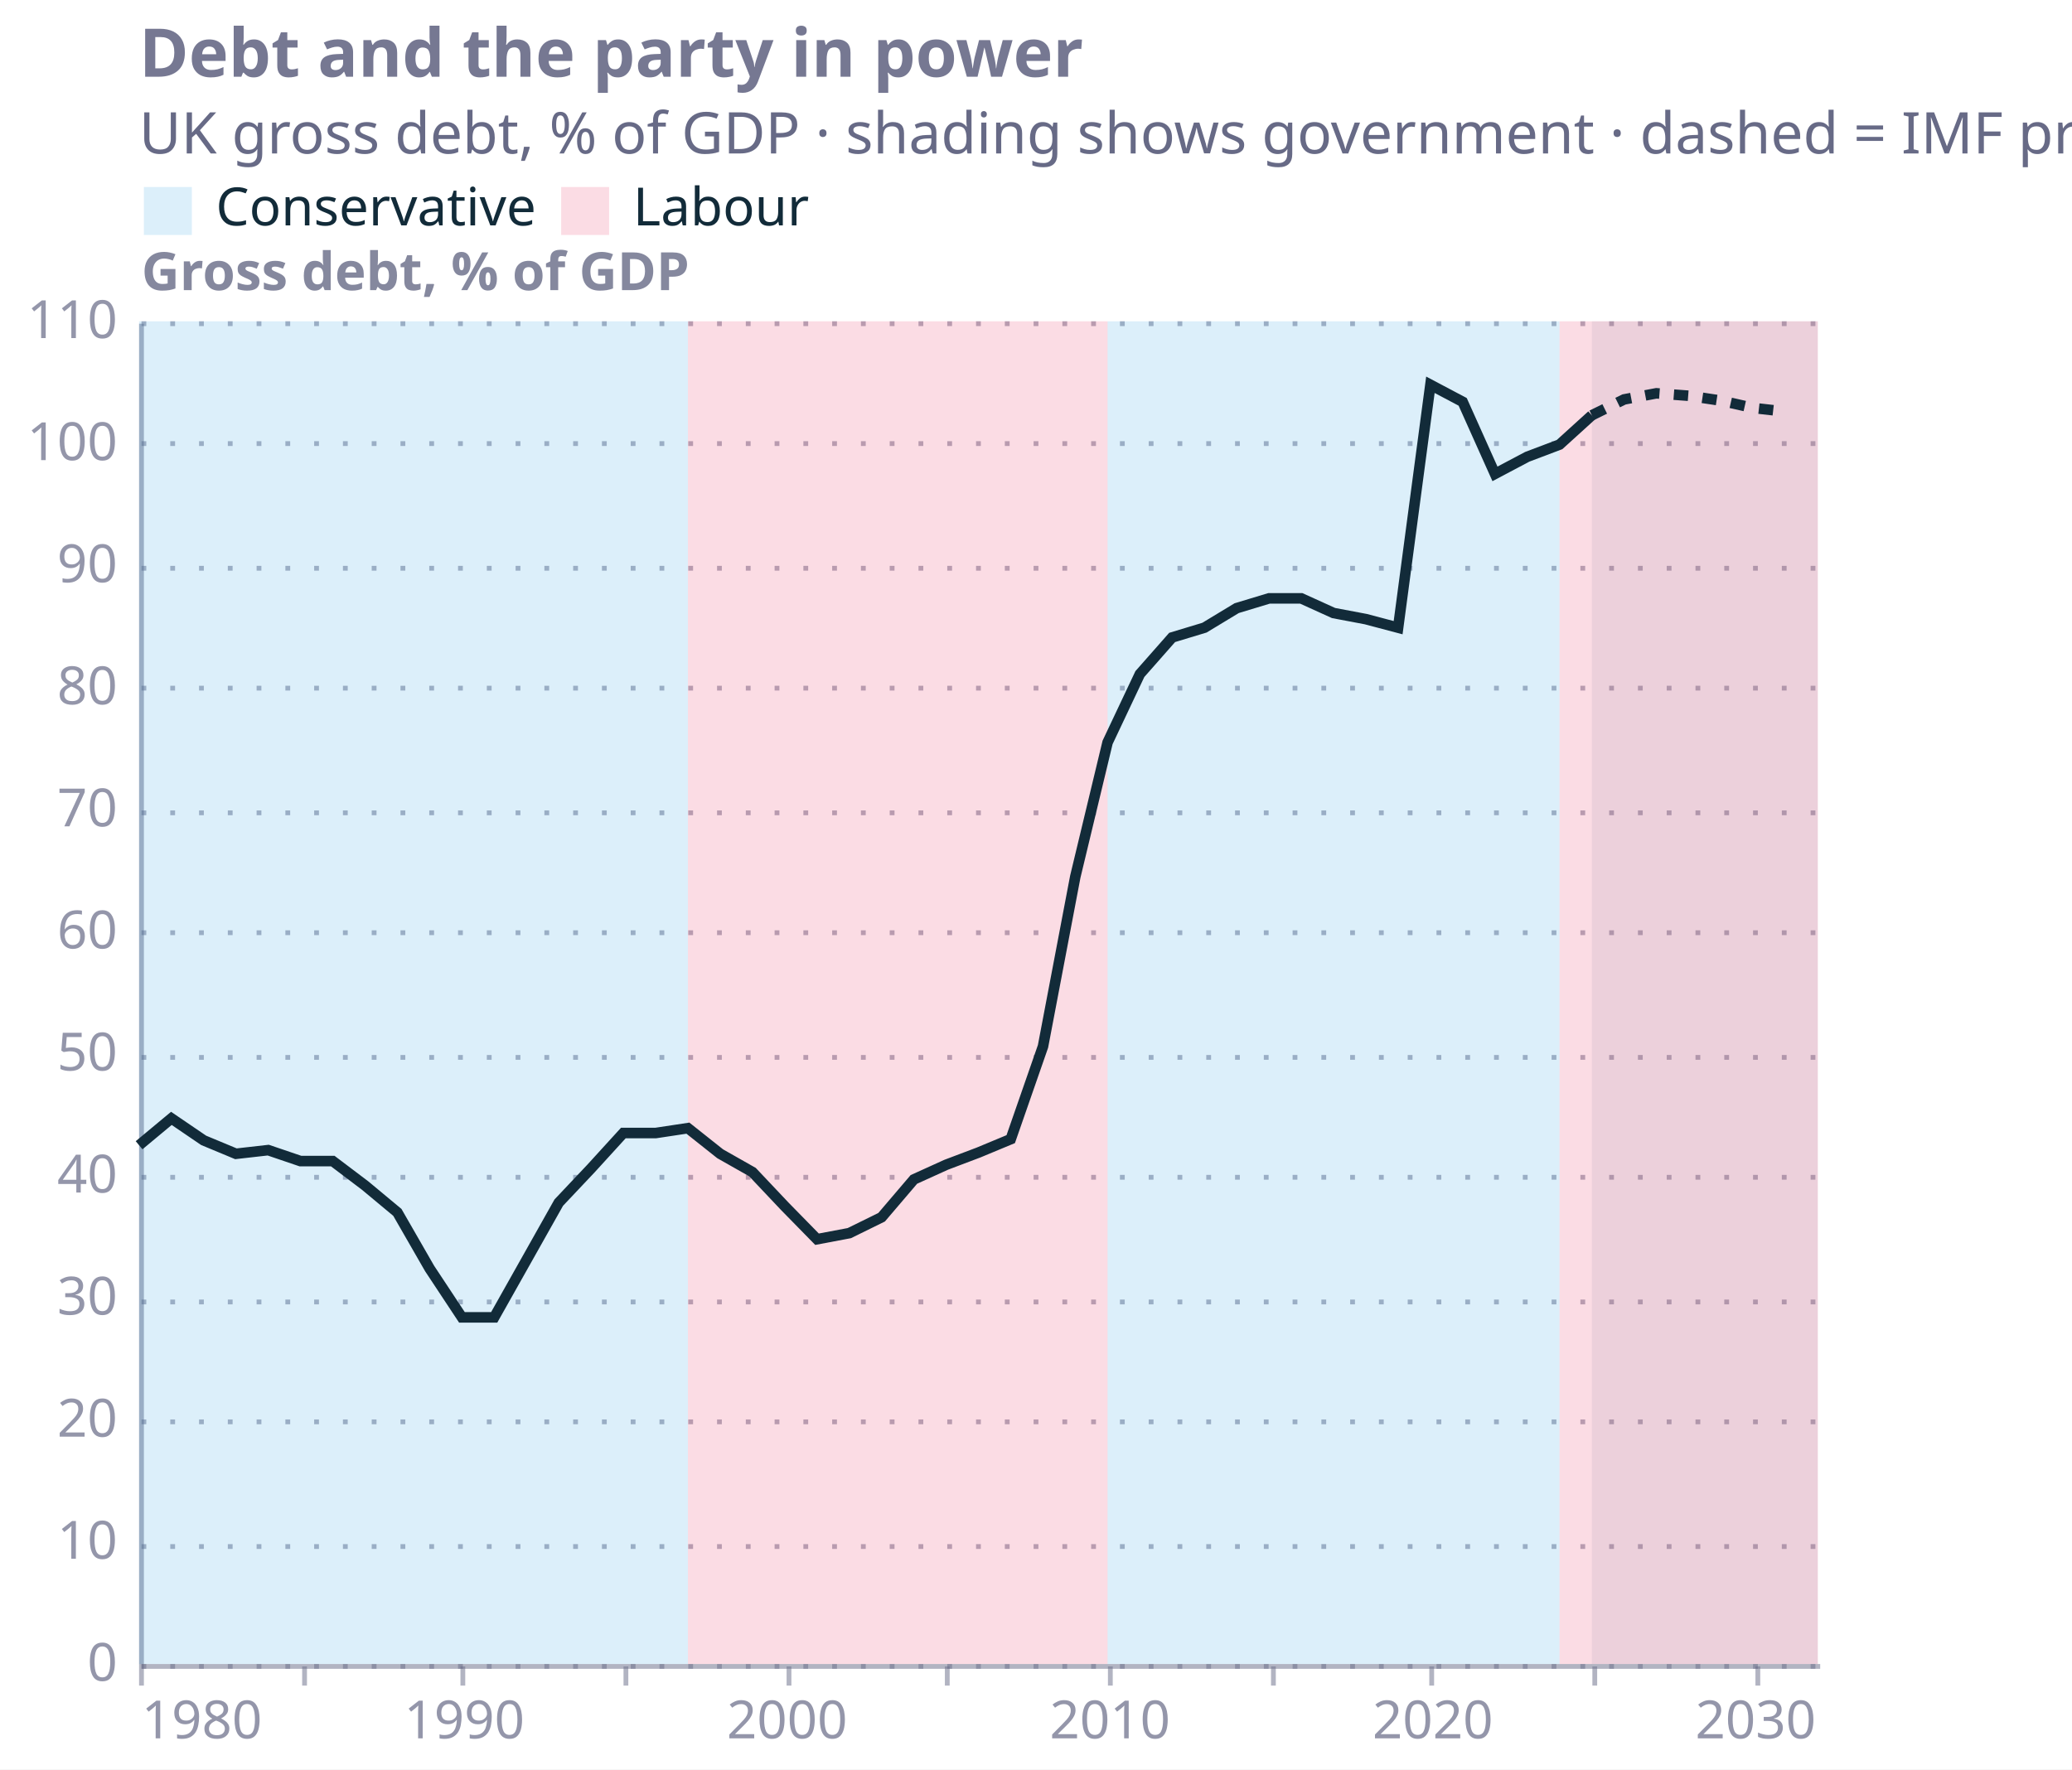
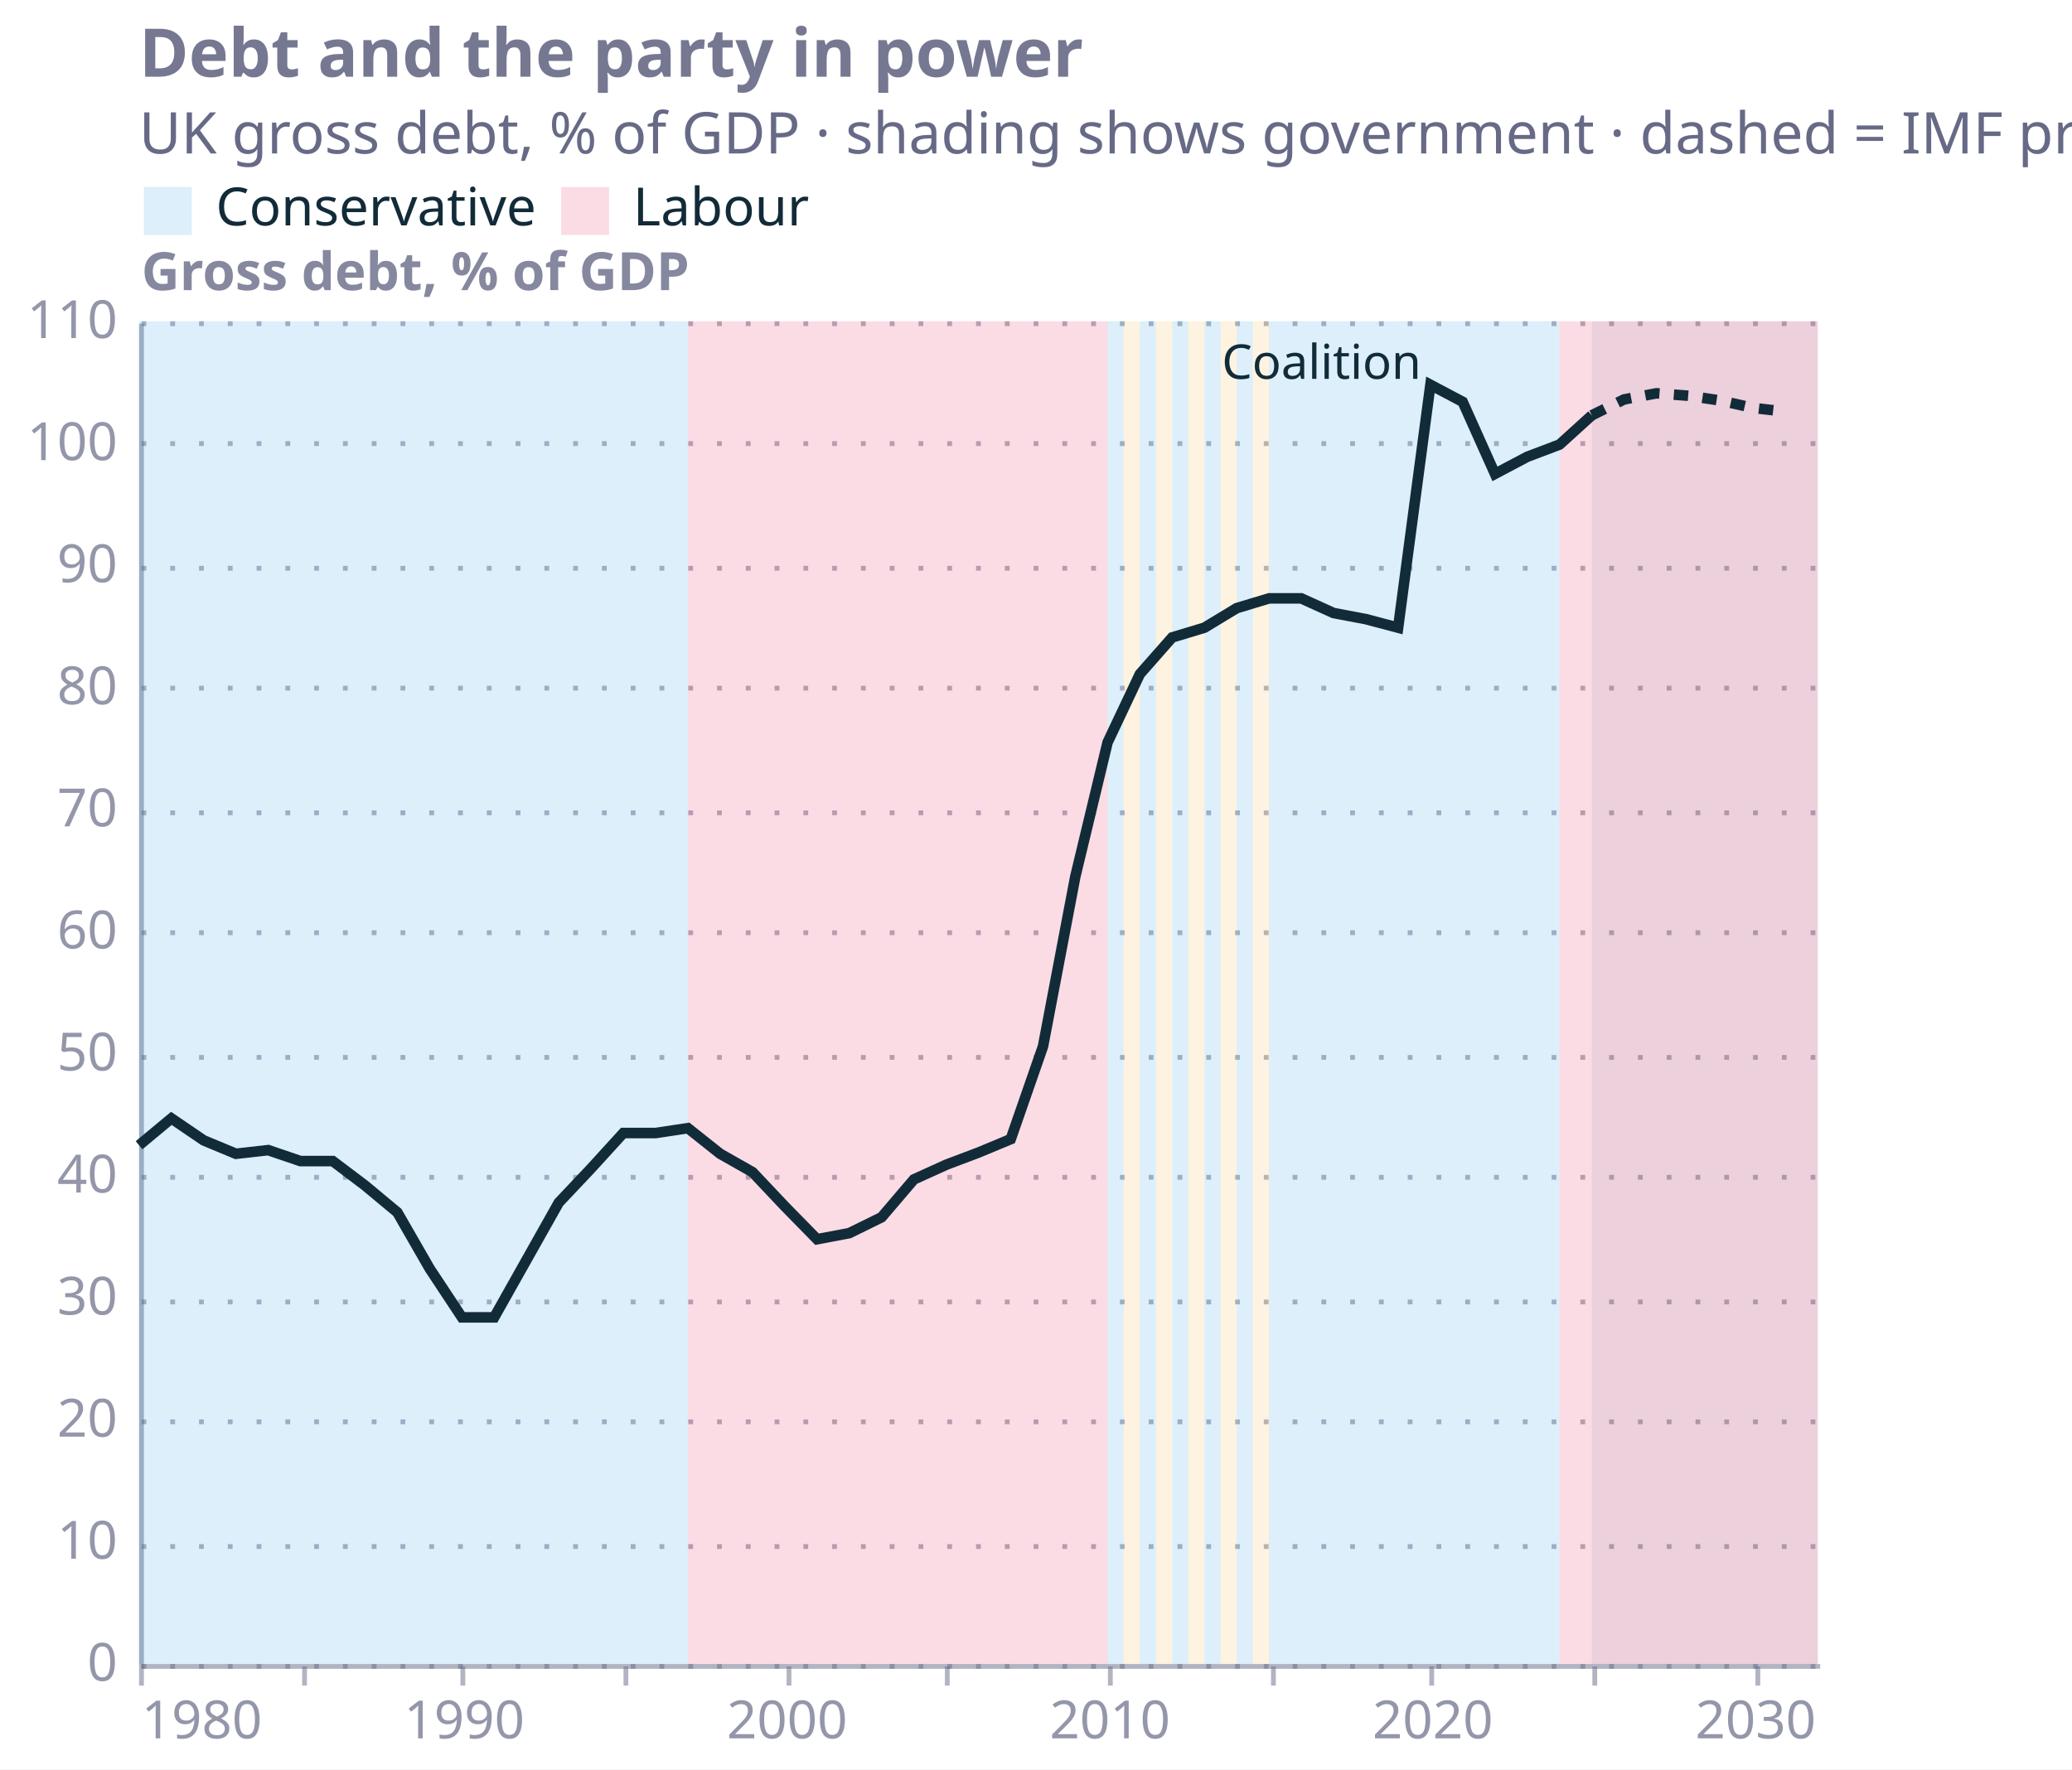
<svg xmlns="http://www.w3.org/2000/svg" version="1.1" class="marks" width="432" height="369" viewBox="0 0 432 369">
  <rect width="432" height="369" fill="white" />
  <g fill="none" stroke-miterlimit="10" transform="translate(29,67)">
    <g class="mark-group role-frame root" role="graphics-object" aria-roledescription="group mark container">
      <g transform="translate(0,0)">
        <path class="background" aria-hidden="true" d="M0,0h350v280h-350Z" />
        <g>
          <g class="mark-group role-axis" aria-hidden="true">
            <g transform="translate(0.5,0.5)">
              <path class="background" aria-hidden="true" d="M0,0h0v0h0Z" pointer-events="none" />
              <g>
                <g class="mark-rule role-axis-grid" pointer-events="none">
                  <line transform="translate(0,280)" x2="350" y2="0" stroke="#676A86" stroke-opacity="0.5" stroke-width="1" stroke-dasharray="1,5" opacity="1" />
                  <line transform="translate(0,255)" x2="350" y2="0" stroke="#676A86" stroke-opacity="0.5" stroke-width="1" stroke-dasharray="1,5" opacity="1" />
                  <line transform="translate(0,229)" x2="350" y2="0" stroke="#676A86" stroke-opacity="0.5" stroke-width="1" stroke-dasharray="1,5" opacity="1" />
                  <line transform="translate(0,204)" x2="350" y2="0" stroke="#676A86" stroke-opacity="0.5" stroke-width="1" stroke-dasharray="1,5" opacity="1" />
                  <line transform="translate(0,178)" x2="350" y2="0" stroke="#676A86" stroke-opacity="0.5" stroke-width="1" stroke-dasharray="1,5" opacity="1" />
                  <line transform="translate(0,153)" x2="350" y2="0" stroke="#676A86" stroke-opacity="0.5" stroke-width="1" stroke-dasharray="1,5" opacity="1" />
                  <line transform="translate(0,127)" x2="350" y2="0" stroke="#676A86" stroke-opacity="0.5" stroke-width="1" stroke-dasharray="1,5" opacity="1" />
                  <line transform="translate(0,102)" x2="350" y2="0" stroke="#676A86" stroke-opacity="0.5" stroke-width="1" stroke-dasharray="1,5" opacity="1" />
                  <line transform="translate(0,76)" x2="350" y2="0" stroke="#676A86" stroke-opacity="0.5" stroke-width="1" stroke-dasharray="1,5" opacity="1" />
                  <line transform="translate(0,51)" x2="350" y2="0" stroke="#676A86" stroke-opacity="0.5" stroke-width="1" stroke-dasharray="1,5" opacity="1" />
                  <line transform="translate(0,25)" x2="350" y2="0" stroke="#676A86" stroke-opacity="0.5" stroke-width="1" stroke-dasharray="1,5" opacity="1" />
                  <line transform="translate(0,0)" x2="350" y2="0" stroke="#676A86" stroke-opacity="0.5" stroke-width="1" stroke-dasharray="1,5" opacity="1" />
                </g>
              </g>
              <path class="foreground" aria-hidden="true" d="" pointer-events="none" display="none" />
            </g>
          </g>
          <g class="mark-group role-axis" role="graphics-symbol" aria-roledescription="axis" aria-label="X-axis for a linear scale with values from 1980 to 2032">
            <g transform="translate(0.5,280.5)">
              <path class="background" aria-hidden="true" d="M0,0h0v0h0Z" pointer-events="none" />
              <g>
                <g class="mark-rule role-axis-tick" pointer-events="none">
                  <line transform="translate(0,0)" x2="0" y2="4" stroke="#676A86" stroke-opacity="0.5" stroke-width="1" opacity="1" />
                  <line transform="translate(34,0)" x2="0" y2="4" stroke="#676A86" stroke-opacity="0.5" stroke-width="1" opacity="1" />
                  <line transform="translate(67,0)" x2="0" y2="4" stroke="#676A86" stroke-opacity="0.5" stroke-width="1" opacity="1" />
                  <line transform="translate(101,0)" x2="0" y2="4" stroke="#676A86" stroke-opacity="0.5" stroke-width="1" opacity="1" />
                  <line transform="translate(135,0)" x2="0" y2="4" stroke="#676A86" stroke-opacity="0.5" stroke-width="1" opacity="1" />
                  <line transform="translate(168,0)" x2="0" y2="4" stroke="#676A86" stroke-opacity="0.5" stroke-width="1" opacity="1" />
                  <line transform="translate(202,0)" x2="0" y2="4" stroke="#676A86" stroke-opacity="0.5" stroke-width="1" opacity="1" />
                  <line transform="translate(236,0)" x2="0" y2="4" stroke="#676A86" stroke-opacity="0.5" stroke-width="1" opacity="1" />
                  <line transform="translate(269,0)" x2="0" y2="4" stroke="#676A86" stroke-opacity="0.5" stroke-width="1" opacity="1" />
                  <line transform="translate(303,0)" x2="0" y2="4" stroke="#676A86" stroke-opacity="0.5" stroke-width="1" opacity="1" />
                  <line transform="translate(337,0)" x2="0" y2="4" stroke="#676A86" stroke-opacity="0.5" stroke-width="1" opacity="1" />
                </g>
                <g class="mark-text role-axis-label" pointer-events="none">
                  <text text-anchor="start" transform="translate(0,15)" font-family="Circular Std" font-size="11px" fill="#676A86" fill-opacity="0.7" opacity="1">1980</text>
                  <text text-anchor="middle" transform="translate(33.65385,15)" font-family="Circular Std" font-size="11px" fill="#676A86" fill-opacity="0.7" opacity="0">1985</text>
                  <text text-anchor="middle" transform="translate(67.30769,15)" font-family="Circular Std" font-size="11px" fill="#676A86" fill-opacity="0.7" opacity="1">1990</text>
                  <text text-anchor="middle" transform="translate(100.9615,15)" font-family="Circular Std" font-size="11px" fill="#676A86" fill-opacity="0.7" opacity="0">1995</text>
                  <text text-anchor="middle" transform="translate(134.6154,15)" font-family="Circular Std" font-size="11px" fill="#676A86" fill-opacity="0.7" opacity="1">2000</text>
                  <text text-anchor="middle" transform="translate(168.2692,15)" font-family="Circular Std" font-size="11px" fill="#676A86" fill-opacity="0.7" opacity="0">2005</text>
                  <text text-anchor="middle" transform="translate(201.9231,15)" font-family="Circular Std" font-size="11px" fill="#676A86" fill-opacity="0.7" opacity="1">2010</text>
                  <text text-anchor="middle" transform="translate(235.5769,15)" font-family="Circular Std" font-size="11px" fill="#676A86" fill-opacity="0.7" opacity="0">2015</text>
                  <text text-anchor="middle" transform="translate(269.2308,15)" font-family="Circular Std" font-size="11px" fill="#676A86" fill-opacity="0.7" opacity="1">2020</text>
                  <text text-anchor="middle" transform="translate(302.8846,15)" font-family="Circular Std" font-size="11px" fill="#676A86" fill-opacity="0.7" opacity="0">2025</text>
                  <text text-anchor="middle" transform="translate(336.5385,15)" font-family="Circular Std" font-size="11px" fill="#676A86" fill-opacity="0.7" opacity="1">2030</text>
                </g>
                <g class="mark-rule role-axis-domain" pointer-events="none">
                  <line transform="translate(0,0)" x2="350" y2="0" stroke="#676A86" stroke-opacity="0.5" stroke-width="1" opacity="1" />
                </g>
              </g>
              <path class="foreground" aria-hidden="true" d="" pointer-events="none" display="none" />
            </g>
          </g>
          <g class="mark-group role-axis" role="graphics-symbol" aria-roledescription="axis" aria-label="Y-axis titled 'Gross debt, % of GDP' for a linear scale with values from 0 to 110">
            <g transform="translate(0.5,0.5)">
              <path class="background" aria-hidden="true" d="M0,0h0v0h0Z" pointer-events="none" />
              <g>
                <g class="mark-text role-axis-label" pointer-events="none">
                  <text text-anchor="end" transform="translate(-5,283)" font-family="Circular Std" font-size="11px" fill="#676A86" fill-opacity="0.7" opacity="1">0</text>
                  <text text-anchor="end" transform="translate(-5,257.5455)" font-family="Circular Std" font-size="11px" fill="#676A86" fill-opacity="0.7" opacity="1">10</text>
                  <text text-anchor="end" transform="translate(-5,232.0909)" font-family="Circular Std" font-size="11px" fill="#676A86" fill-opacity="0.7" opacity="1">20</text>
                  <text text-anchor="end" transform="translate(-5,206.6364)" font-family="Circular Std" font-size="11px" fill="#676A86" fill-opacity="0.7" opacity="1">30</text>
                  <text text-anchor="end" transform="translate(-5,181.1818)" font-family="Circular Std" font-size="11px" fill="#676A86" fill-opacity="0.7" opacity="1">40</text>
                  <text text-anchor="end" transform="translate(-5,155.7273)" font-family="Circular Std" font-size="11px" fill="#676A86" fill-opacity="0.7" opacity="1">50</text>
                  <text text-anchor="end" transform="translate(-5,130.2727)" font-family="Circular Std" font-size="11px" fill="#676A86" fill-opacity="0.7" opacity="1">60</text>
                  <text text-anchor="end" transform="translate(-5,104.8182)" font-family="Circular Std" font-size="11px" fill="#676A86" fill-opacity="0.7" opacity="1">70</text>
                  <text text-anchor="end" transform="translate(-5,79.36364)" font-family="Circular Std" font-size="11px" fill="#676A86" fill-opacity="0.7" opacity="1">80</text>
                  <text text-anchor="end" transform="translate(-5,53.90909)" font-family="Circular Std" font-size="11px" fill="#676A86" fill-opacity="0.7" opacity="1">90</text>
                  <text text-anchor="end" transform="translate(-5,28.45455)" font-family="Circular Std" font-size="11px" fill="#676A86" fill-opacity="0.7" opacity="1">100</text>
                  <text text-anchor="end" transform="translate(-5,3)" font-family="Circular Std" font-size="11px" fill="#676A86" fill-opacity="0.7" opacity="1">110</text>
                </g>
                <g class="mark-rule role-axis-domain" pointer-events="none">
                  <line transform="translate(0,280)" x2="0" y2="-280" stroke="#676A86" stroke-opacity="0.5" stroke-width="1" opacity="1" />
                </g>
                <g class="mark-text role-axis-title" pointer-events="none">
                  <text text-anchor="start" transform="translate(0,-7)" font-family="Circular Std" font-size="11px" font-weight="bold" fill="#676A86" fill-opacity="0.8" opacity="1">Gross debt, % of GDP</text>
                </g>
              </g>
              <path class="foreground" aria-hidden="true" d="" pointer-events="none" display="none" />
            </g>
          </g>
          <g class="mark-rect role-mark layer_0_marks" role="graphics-object" aria-roledescription="rect mark container">
            <path aria-label="x0: 1980; x1: 1997; party: Conservative" role="graphics-symbol" aria-roledescription="rect mark" d="M0,0h114.423v280h-114.423Z" fill="#0087DC" opacity="0.14" />
            <path aria-label="x0: 1997; x1: 2010; party: Labour" role="graphics-symbol" aria-roledescription="rect mark" d="M114.423,0h87.5v280h-87.5Z" fill="#E4003B" opacity="0.14" />
-             <path aria-label="x0: 2010; x1: 2024; party: Conservative" role="graphics-symbol" aria-roledescription="rect mark" d="M201.923,0h94.231v280h-94.231Z" fill="#0087DC" opacity="0.14" />
+             <path aria-label="x0: 2015; x1: 2024; party: Conservative" role="graphics-symbol" aria-roledescription="rect mark" d="M235.577,0h60.577v280h-60.577Z" fill="#0087DC" opacity="0.14" />
            <path aria-label="x0: 2024; x1: 2032; party: Labour" role="graphics-symbol" aria-roledescription="rect mark" d="M296.154,0h53.846v280h-53.846Z" fill="#E4003B" opacity="0.14" />
          </g>
          <g class="mark-rect role-mark layer_1_marks" role="graphics-object" aria-roledescription="rect mark container">
+             <path aria-label="x0: 2010; x1: 2010.5; c: #0087DC" role="graphics-symbol" aria-roledescription="rect mark" d="M201.923,0h3.365v280h-3.365Z" fill="#0087DC" opacity="0.14" />
+             <path aria-label="x0: 2010.5; x1: 2011; c: #FAA61A" role="graphics-symbol" aria-roledescription="rect mark" d="M205.288,0h3.365v280h-3.365Z" fill="#FAA61A" opacity="0.14" />
+             <path aria-label="x0: 2011; x1: 2011.5; c: #0087DC" role="graphics-symbol" aria-roledescription="rect mark" d="M208.654,0h3.365v280h-3.365Z" fill="#0087DC" opacity="0.14" />
+             <path aria-label="x0: 2011.5; x1: 2012; c: #FAA61A" role="graphics-symbol" aria-roledescription="rect mark" d="M212.019,0h3.365v280h-3.365Z" fill="#FAA61A" opacity="0.14" />
+             <path aria-label="x0: 2012; x1: 2012.5; c: #0087DC" role="graphics-symbol" aria-roledescription="rect mark" d="M215.385,0h3.365v280h-3.365Z" fill="#0087DC" opacity="0.14" />
+             <path aria-label="x0: 2012.5; x1: 2013; c: #FAA61A" role="graphics-symbol" aria-roledescription="rect mark" d="M218.75,0h3.365v280h-3.365Z" fill="#FAA61A" opacity="0.14" />
+             <path aria-label="x0: 2013; x1: 2013.5; c: #0087DC" role="graphics-symbol" aria-roledescription="rect mark" d="M222.115,0h3.365v280h-3.365Z" fill="#0087DC" opacity="0.14" />
+             <path aria-label="x0: 2013.5; x1: 2014; c: #FAA61A" role="graphics-symbol" aria-roledescription="rect mark" d="M225.481,0h3.365v280h-3.365Z" fill="#FAA61A" opacity="0.14" />
+             <path aria-label="x0: 2014; x1: 2014.5; c: #0087DC" role="graphics-symbol" aria-roledescription="rect mark" d="M228.846,0h3.365v280h-3.365Z" fill="#0087DC" opacity="0.14" />
+             <path aria-label="x0: 2014.5; x1: 2015; c: #FAA61A" role="graphics-symbol" aria-roledescription="rect mark" d="M232.212,0h3.365v280h-3.365Z" fill="#FAA61A" opacity="0.14" />
+           </g>
+           <g class="mark-rect role-mark layer_2_marks" role="graphics-object" aria-roledescription="rect mark container">
            <path aria-label="x0: 2025; x1: 2032" role="graphics-symbol" aria-roledescription="rect mark" d="M302.885,0h47.115v280h-47.115Z" fill="#676A86" opacity="0.1" />
          </g>
-           <g class="mark-line role-mark layer_2_marks" role="graphics-object" aria-roledescription="line mark container">
+           <g class="mark-line role-mark layer_3_marks" role="graphics-object" aria-roledescription="line mark container">
            <path aria-label="year: 1980; Gross debt, % of GDP: 42.5" role="graphics-symbol" aria-roledescription="line mark" d="M0,171.818L6.731,166.218L13.462,170.8L20.192,173.6L26.923,172.836L33.654,175.127L40.385,175.127L47.115,180.218L53.846,185.818L60.577,197.527L67.308,207.709L74.038,207.709L80.769,195.745L87.5,183.782L94.231,176.655L100.962,169.273L107.692,169.273L114.423,168.255L121.154,173.6L127.885,177.418L134.615,184.545L141.346,191.418L148.077,190.145L154.808,186.836L161.538,178.945L168.269,175.891L175,173.345L181.731,170.545L188.462,151.2L195.192,115.818L201.923,87.818L208.654,73.564L215.385,65.927L222.115,63.891L228.846,59.818L235.577,57.782L242.308,57.782L249.038,60.836L255.769,62.109L262.5,63.891L269.231,13.236L275.962,16.8L282.692,31.818L289.423,28.255L296.154,25.709L302.885,19.6" stroke="#122b39" stroke-width="2.2" />
          </g>
-           <g class="mark-line role-mark layer_3_marks" role="graphics-object" aria-roledescription="line mark container">
+           <g class="mark-line role-mark layer_4_marks" role="graphics-object" aria-roledescription="line mark container">
            <path aria-label="year: 2025; debt: 102.3" role="graphics-symbol" aria-roledescription="line mark" d="M302.885,19.6L309.615,16.291L316.346,15.018L323.077,15.527L329.808,16.545L336.538,18.073L343.269,18.836" stroke="#122b39" stroke-width="2.2" stroke-dasharray="3,3" />
+           </g>
+           <g class="mark-text role-mark layer_5_marks" role="graphics-object" aria-roledescription="text mark container">
+             <text aria-label="mid: 2012.5" role="graphics-symbol" aria-roledescription="text mark" text-anchor="start" transform="translate(225.75,12)" font-family="Circular Std" font-size="10px" fill="#122b39">Coalition</text>
          </g>
          <g class="mark-group role-legend" role="graphics-symbol" aria-roledescription="legend" aria-label="Symbol legend for fill color with 2 values: Conservative, Labour">
            <g transform="translate(0,-29)">
              <path class="background" aria-hidden="true" d="M0,0h136v11h-136Z" pointer-events="none" />
              <g>
                <g class="mark-group role-legend-entry">
                  <g transform="translate(0,0)">
                    <path class="background" aria-hidden="true" d="M0,0h0v0h0Z" pointer-events="none" />
                    <g>
                      <g class="mark-group role-scope" role="graphics-object" aria-roledescription="group mark container">
                        <g transform="translate(0,0)">
                          <path class="background" aria-hidden="true" d="M0,0h76.521v11h-76.521Z" pointer-events="none" opacity="1" />
                          <g>
                            <g class="mark-symbol role-legend-symbol" pointer-events="none">
                              <path transform="translate(6,6)" d="M-5,-5h10v10h-10Z" fill="#0087DC" stroke-width="1.5" opacity="0.14" />
                            </g>
                            <g class="mark-text role-legend-label" pointer-events="none">
                              <text text-anchor="start" transform="translate(16,9)" font-family="Circular Std" font-size="11px" fill="#122b39" opacity="1">Conservative</text>
                            </g>
                          </g>
                          <path class="foreground" aria-hidden="true" d="" pointer-events="none" display="none" />
                        </g>
                        <g transform="translate(87,0)">
                          <path class="background" aria-hidden="true" d="M0,0h48.404v11h-48.404Z" pointer-events="none" opacity="1" />
                          <g>
                            <g class="mark-symbol role-legend-symbol" pointer-events="none">
                              <path transform="translate(6,6)" d="M-5,-5h10v10h-10Z" fill="#E4003B" stroke-width="1.5" opacity="0.14" />
                            </g>
                            <g class="mark-text role-legend-label" pointer-events="none">
                              <text text-anchor="start" transform="translate(16,9)" font-family="Circular Std" font-size="11px" fill="#122b39" opacity="1">Labour</text>
                            </g>
                          </g>
                          <path class="foreground" aria-hidden="true" d="" pointer-events="none" display="none" />
                        </g>
                      </g>
                    </g>
                    <path class="foreground" aria-hidden="true" d="" pointer-events="none" display="none" />
                  </g>
                </g>
              </g>
              <path class="foreground" aria-hidden="true" d="" pointer-events="none" display="none" />
            </g>
          </g>
          <g class="mark-group role-title">
            <g transform="translate(0,-62)">
              <path class="background" aria-hidden="true" d="M0,0h0v0h0Z" pointer-events="none" />
              <g>
                <g class="mark-text role-title-text" role="graphics-symbol" aria-roledescription="title" aria-label="Title text 'Debt and the party in power'" pointer-events="none">
                  <text text-anchor="start" transform="translate(0,11)" font-family="Circular Std" font-size="14px" font-weight="bold" fill="#676A86E6" opacity="1">Debt and the party in power</text>
                </g>
                <g class="mark-text role-title-subtitle" role="graphics-symbol" aria-roledescription="subtitle" aria-label="Subtitle text 'UK gross debt, % of GDP · shading shows government · dashed = IMF projection'" pointer-events="none">
                  <text text-anchor="start" transform="translate(0,27)" font-family="Circular Std" font-size="12px" fill="#676A86" opacity="1">UK gross debt, % of GDP · shading shows government · dashed = IMF projection</text>
                </g>
              </g>
              <path class="foreground" aria-hidden="true" d="" pointer-events="none" display="none" />
            </g>
          </g>
        </g>
        <path class="foreground" aria-hidden="true" d="" display="none" />
      </g>
    </g>
  </g>
</svg>
